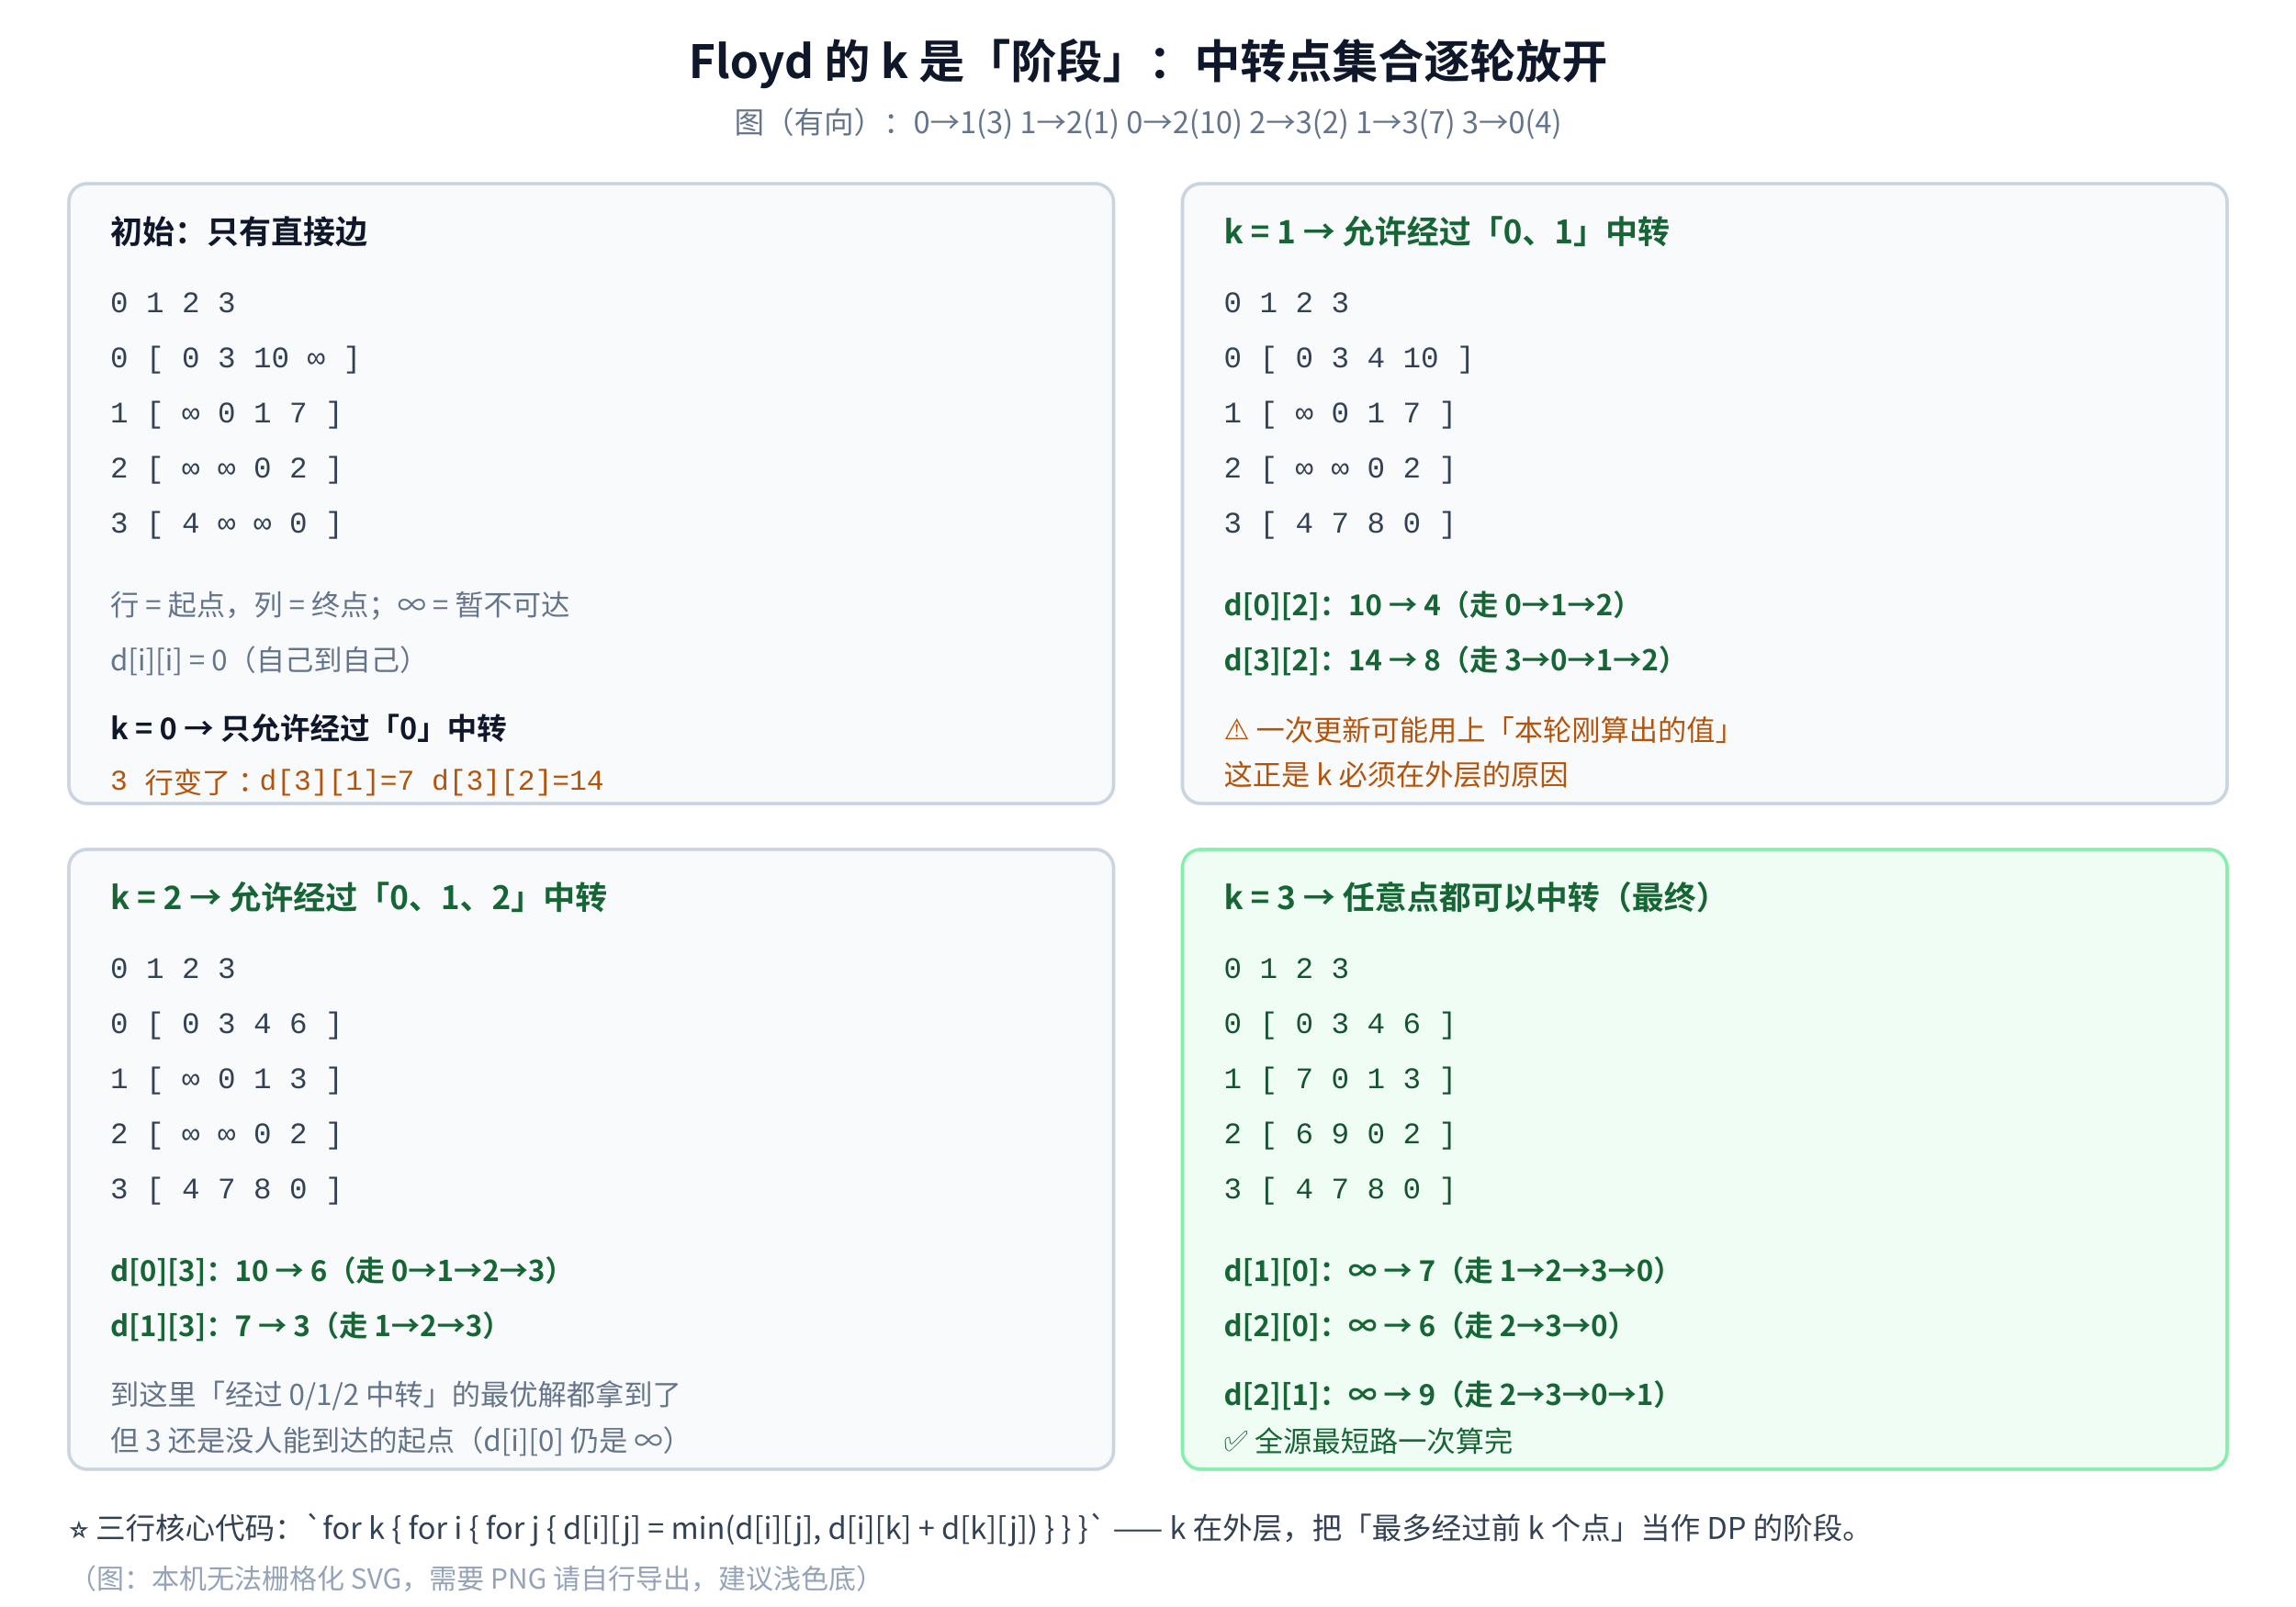
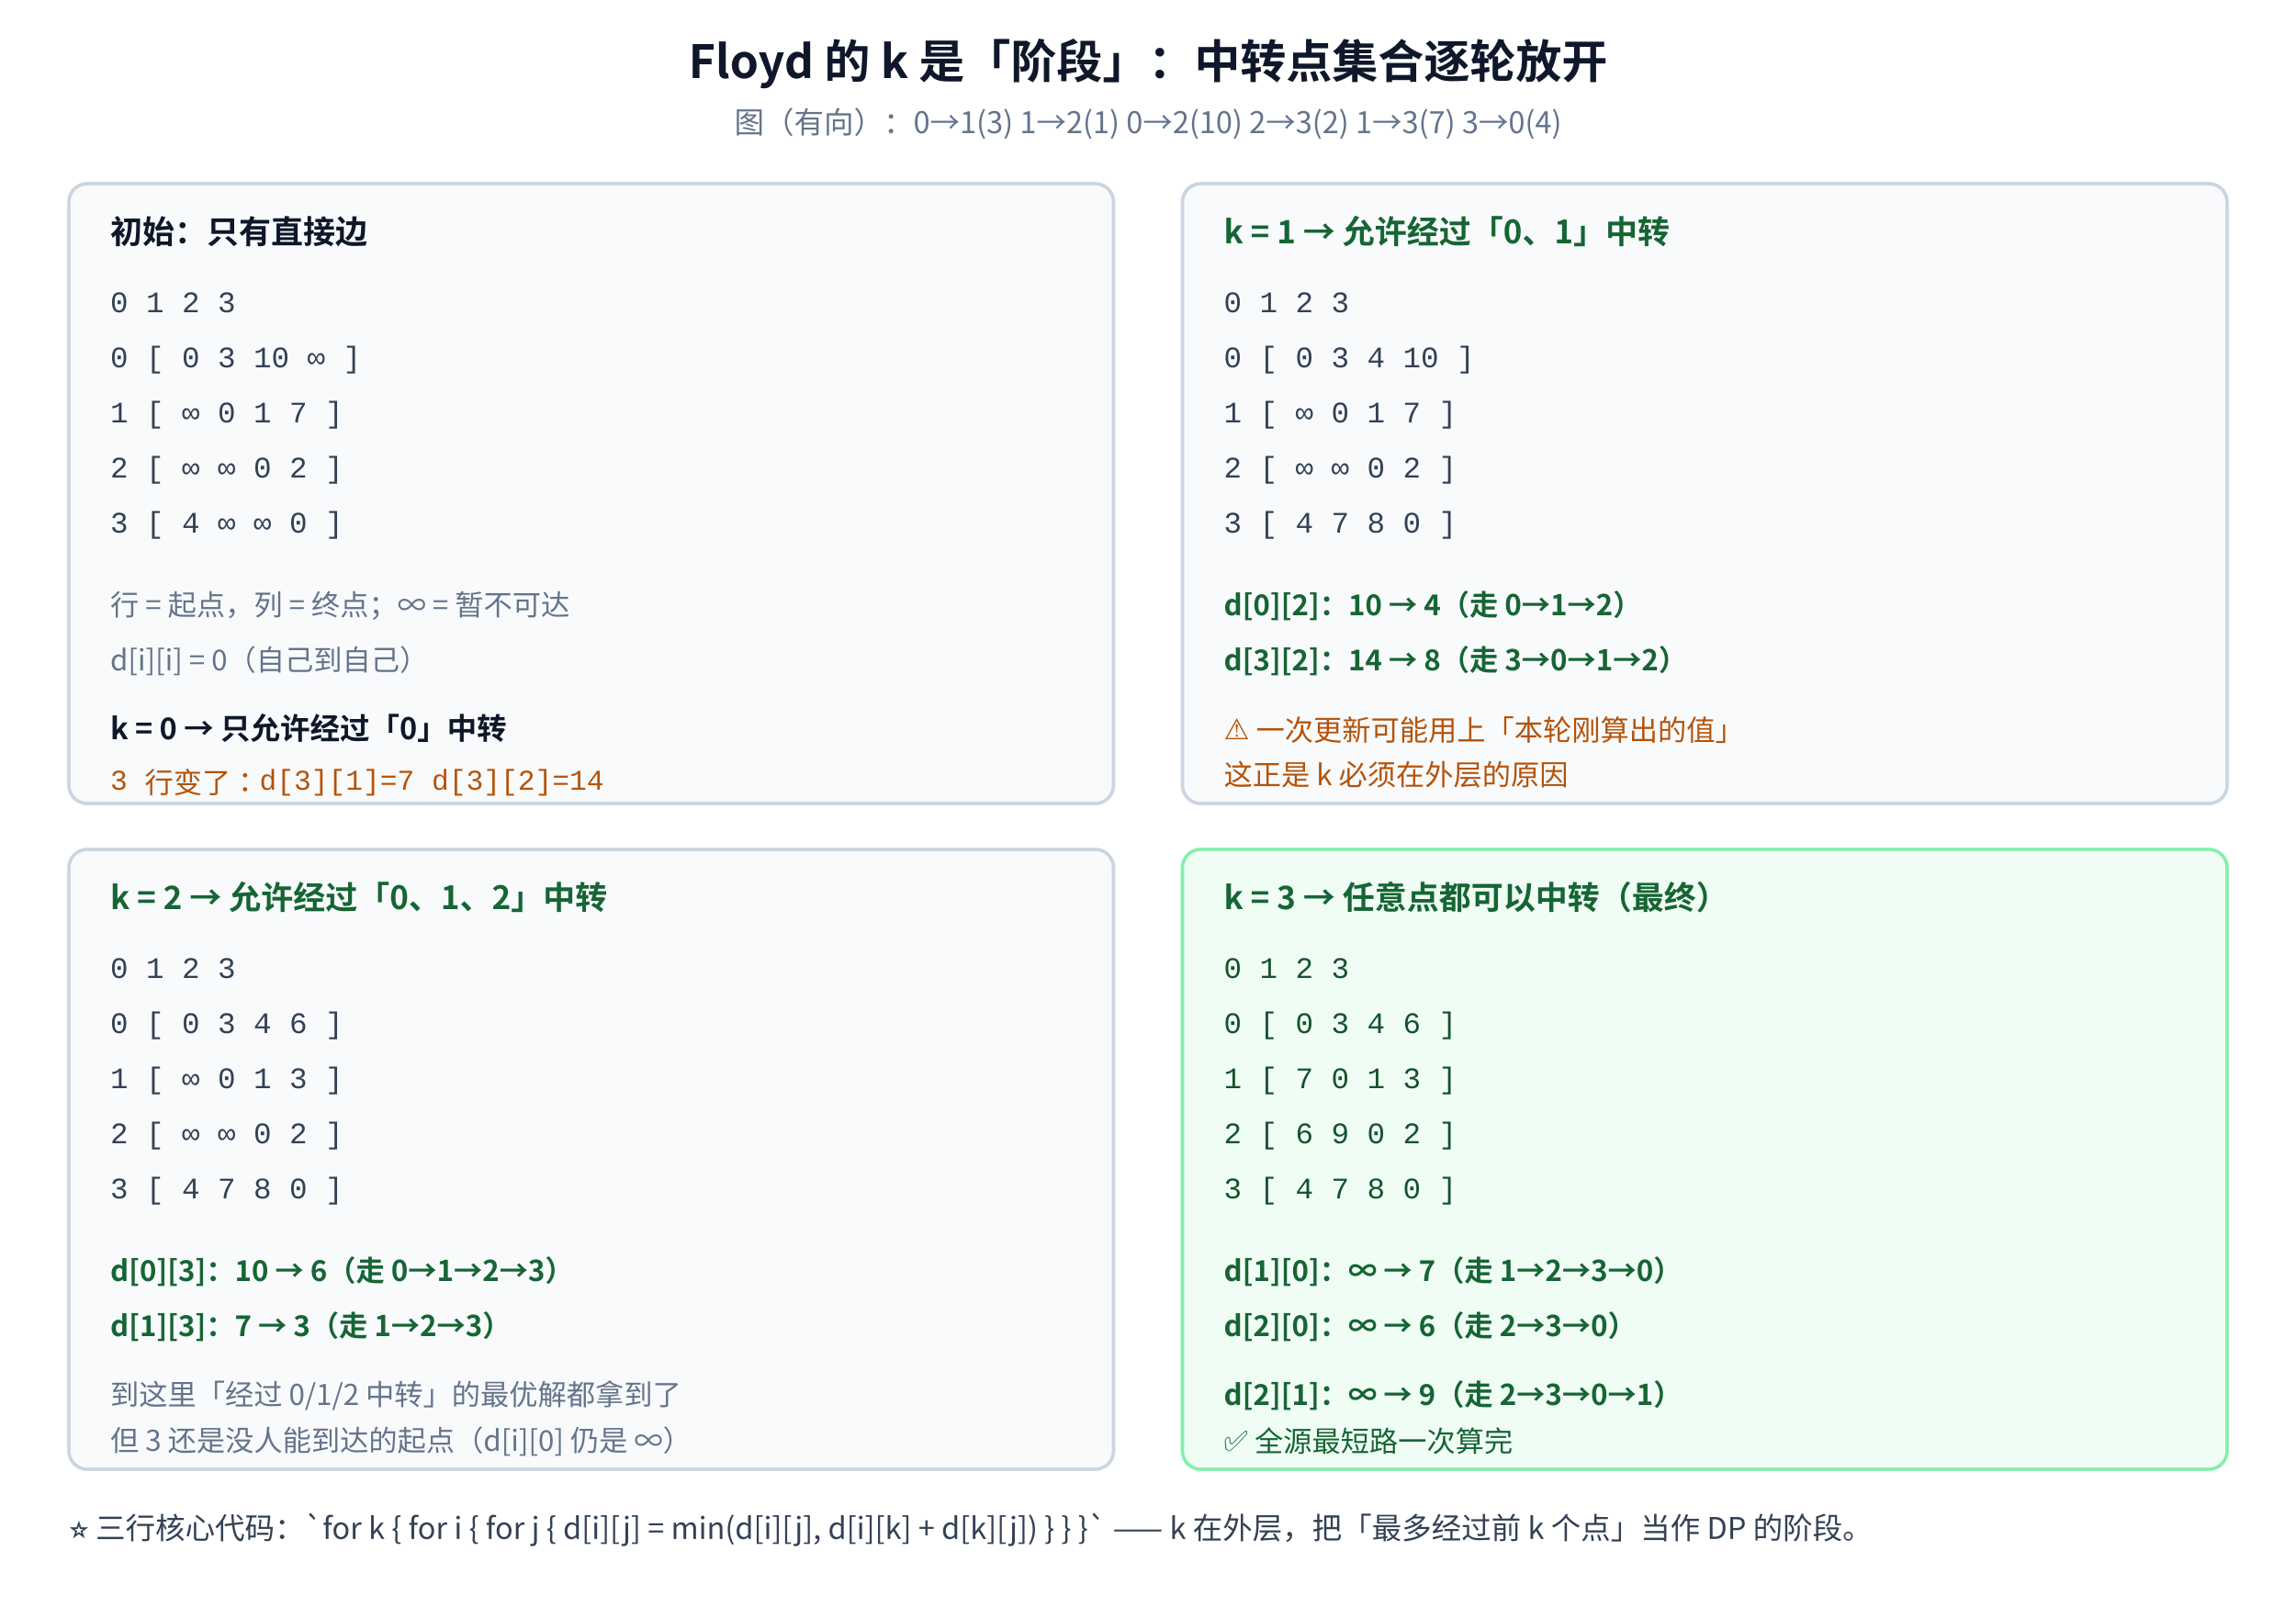
<svg xmlns="http://www.w3.org/2000/svg" viewBox="0 0 1000 700" width="1000" height="700" font-family="Microsoft YaHei, PingFang SC, Noto Sans CJK SC, sans-serif">
  <rect x="0" y="0" width="1000" height="700" fill="#ffffff" />
  <text x="500" y="34" text-anchor="middle" font-size="20" font-weight="bold" fill="#0f172a">Floyd 的 k 是「阶段」：中转点集合逐轮放开</text>
  <text x="500" y="58" text-anchor="middle" font-size="13" fill="#64748b">图（有向）：0→1(3)  1→2(1)  0→2(10)  2→3(2)  1→3(7)  3→0(4)</text>
  <rect x="30" y="80" width="455" height="270" rx="8" fill="#f8fafc" stroke="#cbd5e1" stroke-width="1.5" />
  <text x="48" y="106" font-size="14" font-weight="bold" fill="#0f172a">初始：只有直接边</text>
  <g font-family="Consolas, Courier New, monospace" font-size="13" fill="#334155">
    <text x="48" y="136">     0    1    2    3</text>
    <text x="48" y="160">0  [ 0    3   10    ∞ ]</text>
    <text x="48" y="184">1  [ ∞    0    1    7 ]</text>
    <text x="48" y="208">2  [ ∞    ∞    0    2 ]</text>
    <text x="48" y="232">3  [ 4    ∞    ∞    0 ]</text>
  </g>
  <text x="48" y="268" font-size="12.5" fill="#64748b">行 = 起点，列 = 终点；∞ = 暂不可达</text>
  <text x="48" y="292" font-size="12.5" fill="#64748b">d[i][i] = 0（自己到自己）</text>
  <text x="48" y="322" font-size="13" font-weight="bold" fill="#0f172a">k = 0  →  只允许经过「0」中转</text>
  <g font-family="Consolas, Courier New, monospace" font-size="12.5" fill="#b45309">
    <text x="48" y="344">3 行变了：d[3][1]=7  d[3][2]=14</text>
  </g>
  <rect x="515" y="80" width="455" height="270" rx="8" fill="#f8fafc" stroke="#cbd5e1" stroke-width="1.5" />
  <text x="533" y="106" font-size="14" font-weight="bold" fill="#166534">k = 1  →  允许经过「0、1」中转</text>
  <g font-family="Consolas, Courier New, monospace" font-size="13" fill="#334155">
    <text x="533" y="136">     0    1    2    3</text>
    <text x="533" y="160">0  [ 0    3    4   10 ]</text>
    <text x="533" y="184">1  [ ∞    0    1    7 ]</text>
    <text x="533" y="208">2  [ ∞    ∞    0    2 ]</text>
    <text x="533" y="232">3  [ 4    7    8    0 ]</text>
  </g>
  <text x="533" y="268" font-size="12.5" font-weight="bold" fill="#166534">d[0][2]：10 → 4（走 0→1→2）</text>
  <text x="533" y="292" font-size="12.5" font-weight="bold" fill="#166534">d[3][2]：14 → 8（走 3→0→1→2）</text>
  <text x="533" y="322" font-size="12.5" fill="#b45309">⚠️ 一次更新可能用上「本轮刚算出的值」</text>
  <text x="533" y="342" font-size="12.5" fill="#b45309">    这正是 k 必须在外层的原因</text>
  <rect x="30" y="370" width="455" height="270" rx="8" fill="#f8fafc" stroke="#cbd5e1" stroke-width="1.5" />
  <text x="48" y="396" font-size="14" font-weight="bold" fill="#166534">k = 2  →  允许经过「0、1、2」中转</text>
  <g font-family="Consolas, Courier New, monospace" font-size="13" fill="#334155">
    <text x="48" y="426">     0    1    2    3</text>
    <text x="48" y="450">0  [ 0    3    4    6 ]</text>
    <text x="48" y="474">1  [ ∞    0    1    3 ]</text>
    <text x="48" y="498">2  [ ∞    ∞    0    2 ]</text>
    <text x="48" y="522">3  [ 4    7    8    0 ]</text>
  </g>
  <text x="48" y="558" font-size="12.5" font-weight="bold" fill="#166534">d[0][3]：10 → 6（走 0→1→2→3）</text>
  <text x="48" y="582" font-size="12.5" font-weight="bold" fill="#166534">d[1][3]：7 → 3（走 1→2→3）</text>
  <text x="48" y="612" font-size="12.5" fill="#64748b">到这里「经过 0/1/2 中转」的最优解都拿到了</text>
  <text x="48" y="632" font-size="12.5" fill="#64748b">但 3 还是没人能到达的起点（d[i][0] 仍是 ∞）</text>
  <rect x="515" y="370" width="455" height="270" rx="8" fill="#f0fdf4" stroke="#86efac" stroke-width="1.5" />
  <text x="533" y="396" font-size="14" font-weight="bold" fill="#166534">k = 3  →  任意点都可以中转（最终）</text>
  <g font-family="Consolas, Courier New, monospace" font-size="13" fill="#14532d">
    <text x="533" y="426">     0    1    2    3</text>
    <text x="533" y="450">0  [ 0    3    4    6 ]</text>
    <text x="533" y="474">1  [ 7    0    1    3 ]</text>
    <text x="533" y="498">2  [ 6    9    0    2 ]</text>
    <text x="533" y="522">3  [ 4    7    8    0 ]</text>
  </g>
  <text x="533" y="558" font-size="12.5" font-weight="bold" fill="#166534">d[1][0]：∞ → 7（走 1→2→3→0）</text>
  <text x="533" y="582" font-size="12.5" font-weight="bold" fill="#166534">d[2][0]：∞ → 6（走 2→3→0）</text>
  <text x="533" y="612" font-size="12.5" font-weight="bold" fill="#166534">d[2][1]：∞ → 9（走 2→3→0→1）</text>
  <text x="533" y="632" font-size="12.5" fill="#166534">✅ 全源最短路一次算完</text>
  <text x="30" y="670" font-size="13" fill="#334155">⭐ 三行核心代码：`for k { for i { for j { d[i][j] = min(d[i][j], d[i][k] + d[k][j]) } } }` —— k 在外层，把「最多经过前 k 个点」当作 DP 的阶段。</text>
-   <text x="30" y="692" font-size="12" fill="#94a3b8">（图：本机无法栅格化 SVG，需要 PNG 请自行导出，建议浅色底）</text>
</svg>
